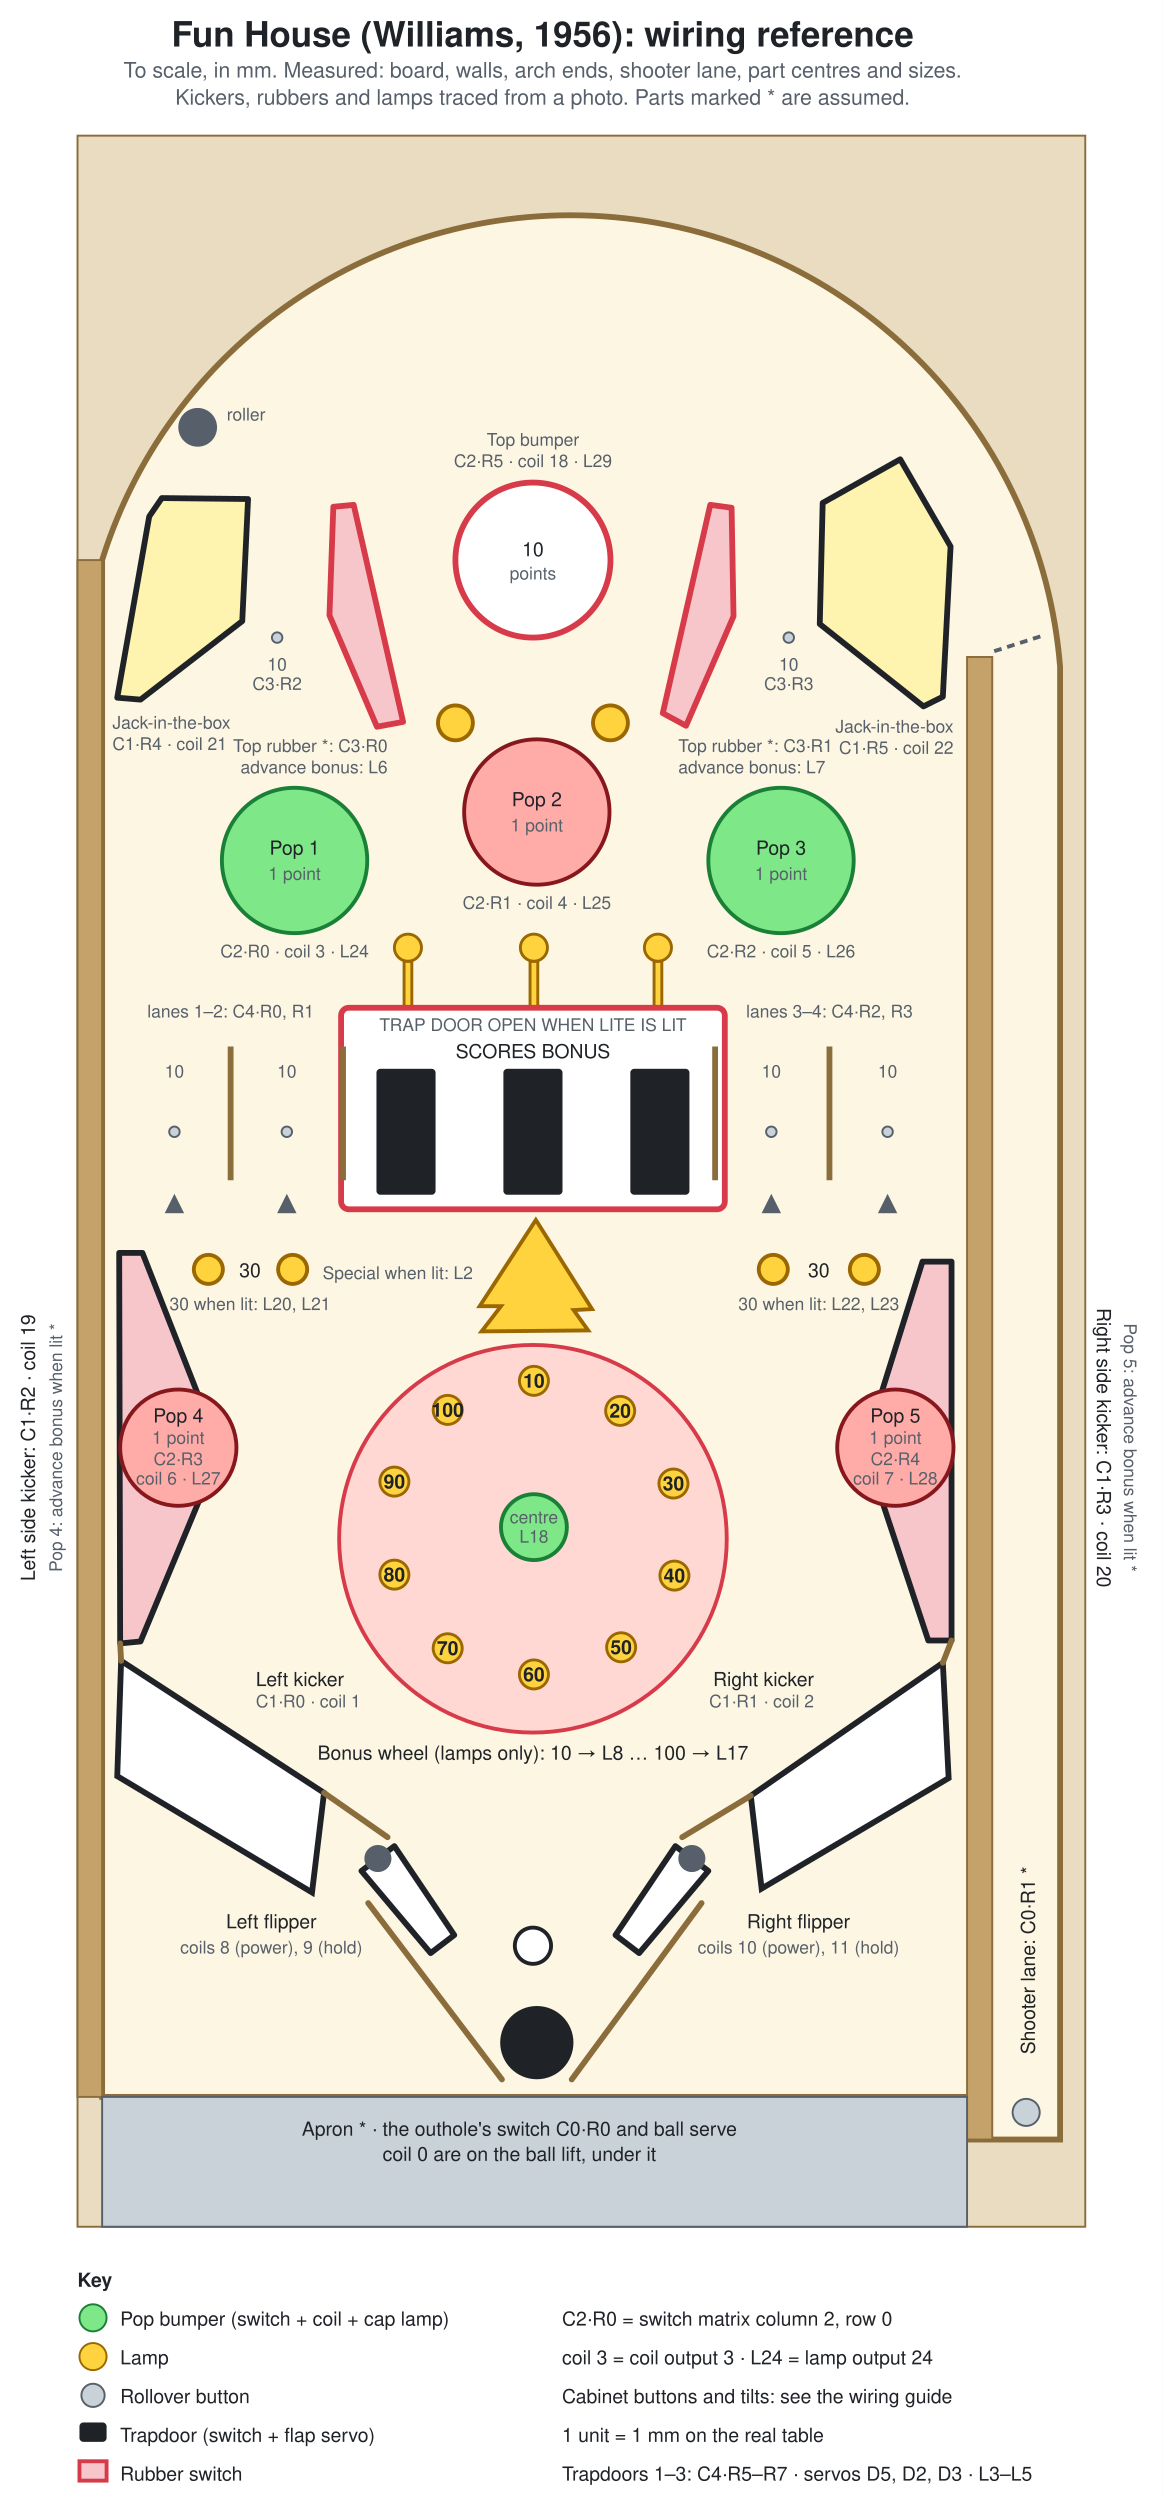
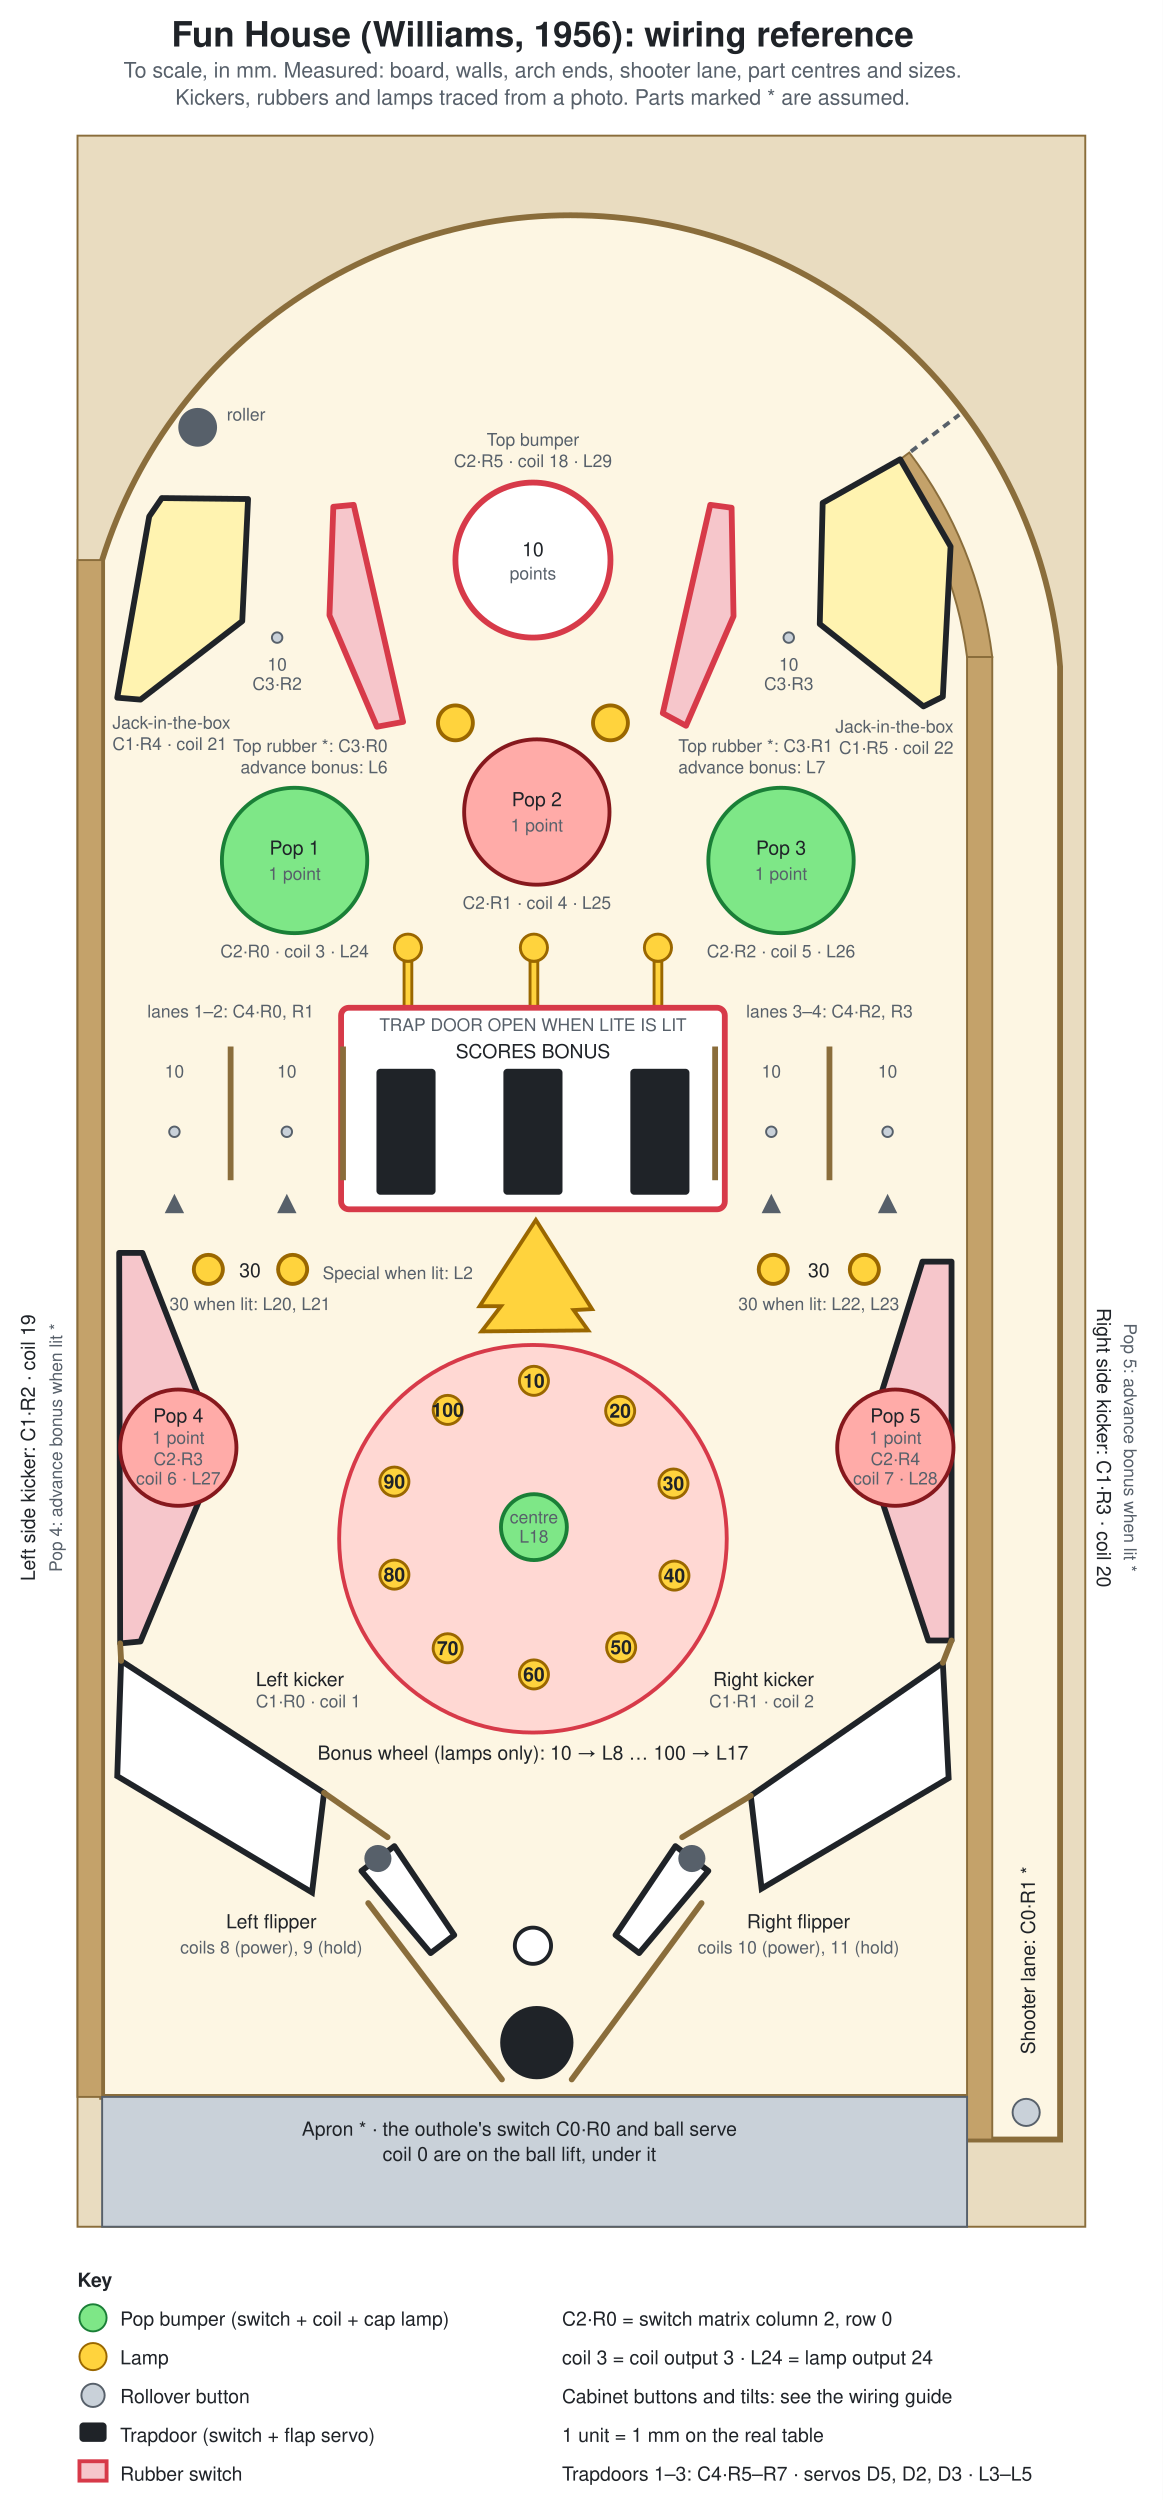
<svg xmlns="http://www.w3.org/2000/svg" viewBox="-40 -70 600 1290" width="600" height="1290" font-family="Helvetica, Arial, sans-serif">
  <style>
    .label { font-size: 10px; fill: #1f2328; }
    .tag { font-size: 9px; fill: #57606a; }
    .title { font-size: 18px; font-weight: bold; fill: #1f2328; }
    .sub { font-size: 11px; fill: #57606a; }
    .wheel { font-size: 10px; font-weight: bold; fill: #1f2328; text-anchor: middle; }
    .mid { text-anchor: middle; }
    .end { text-anchor: end; }
  </style>
  <rect x="-40" y="-70" width="600" height="1290" fill="#ffffff" />
  <text x="240" y="-46" class="title mid">Fun House (Williams, 1956): wiring reference</text>
  <text x="240" y="-30" class="sub mid">To scale, in mm. Measured: board, walls, arch ends, shooter lane, part centres and sizes.</text>
  <text x="240" y="-16" class="sub mid">Kickers, rubbers and lamps traced from a photo. Parts marked * are assumed.</text>
  <rect x="0" y="0" width="520" height="1079" fill="#e9dcc0" stroke="#8a6d3b" stroke-width="1" data-board="" />
  <path d="M 12.7 1012 L 12.7 219 A 253.3 253.3 0 0 1 507 274 L 507 1034 L 459 1034 L 459 1012 Z" fill="#fdf6e3" stroke="#8a6d3b" stroke-width="3" data-wall="" />
  <rect x="0" y="219" width="12.7" height="793" fill="#c4a26a" stroke="#8a6d3b" stroke-width="1" />
  <rect x="459" y="269" width="13" height="765" fill="#c4a26a" stroke="#8a6d3b" stroke-width="1" data-wall="" />
-   <line x1="473" y1="266" x2="498" y2="258" stroke="#57606a" stroke-width="2" stroke-dasharray="4 3" data-gate="" />
+   <path d="M 472 269 A 218.3 218.3 0 0 0 429.2 163.5 L 418.9 171.2 A 205.4 205.4 0 0 1 459 269 Z" fill="#c4a26a" stroke="#8a6d3b" stroke-width="1" data-wall="" />
+   <line x1="430" y1="163" x2="455" y2="144" stroke="#57606a" stroke-width="2" stroke-dasharray="4 3" data-gate="" />
  <circle cx="489.5" cy="1020" r="7" fill="#c9d1d9" stroke="#57606a" data-switch="C0R1" />
  <text x="494" y="990" class="label" transform="rotate(-90 494 990)">Shooter lane: C0·R1 *</text>
  <circle cx="62" cy="150.5" r="10" fill="#57606a" data-wall="" />
  <text x="77" y="147" class="tag">roller</text>
  <g fill="#fff3b0" stroke="#1f2328" stroke-width="3" stroke-linejoin="round">
    <polygon points="43.5,187 88,187.5 85,250.5 32.5,291 20.5,290 37,196.5" data-switch="C1R4" data-coil="21" />
    <polygon points="424.5,167 384.5,189.5 383,252 436.5,294.5 446.5,289.5 450.5,212" data-switch="C1R5" data-coil="22" />
  </g>
  <text x="18" y="306" class="tag">Jack-in-the-box</text>
  <text x="18" y="317" class="tag">C1·R4 · coil 21</text>
  <text x="452" y="308" class="tag end">Jack-in-the-box</text>
  <text x="452" y="319" class="tag end">C1·R5 · coil 22</text>
  <g fill="#f6c6cb" stroke="#d73a49" stroke-width="3" stroke-linejoin="round">
    <polygon points="132,191.5 142.5,190.5 168,302.5 154.5,305 130,247.5" data-switch="C3R0" />
    <polygon points="337.5,192 326.5,190.5 302,298 314,304.5 338.5,248" data-switch="C3R1" />
  </g>
  <g fill="#ffd33d" stroke="#9a6700" stroke-width="2">
    <circle cx="195" cy="303" r="9" data-lamp="6" />
    <circle cx="275" cy="303" r="9" data-lamp="7" />
  </g>
  <text x="160" y="318" class="tag end">Top rubber *: C3·R0</text>
  <text x="160" y="329" class="tag end">advance bonus: L6</text>
  <text x="310" y="318" class="tag">Top rubber *: C3·R1</text>
  <text x="310" y="329" class="tag">advance bonus: L7</text>
  <g fill="#c9d1d9" stroke="#57606a">
    <circle cx="103" cy="259" r="2.7" data-switch="C3R2" />
    <circle cx="367" cy="259" r="2.7" data-switch="C3R3" />
  </g>
  <text x="103" y="276" class="tag mid">10</text>
  <text x="367" y="276" class="tag mid">10</text>
  <text x="103" y="286" class="tag mid">C3·R2</text>
  <text x="367" y="286" class="tag mid">C3·R3</text>
  <circle cx="235" cy="219" r="40" fill="#ffffff" stroke="#d73a49" stroke-width="3" data-switch="C2R5" data-coil="18" data-lamp="29" data-measured="Top bumper centre" />
  <text x="235" y="217" class="label mid">10</text>
  <text x="235" y="229" class="tag mid">points</text>
  <text x="235" y="160" class="tag mid">Top bumper</text>
  <text x="235" y="171" class="tag mid">C2·R5 · coil 18 · L29</text>
  <g fill="#7ee787" stroke="#1a7f37" stroke-width="2">
    <circle cx="112" cy="374" r="37.5" data-switch="C2R0" data-coil="3" data-lamp="24" data-measured="Pop 1 centre (upper left)" />
    <circle cx="363" cy="374" r="37.5" data-switch="C2R2" data-coil="5" data-lamp="26" data-measured="Pop 3 centre (upper right)" />
  </g>
  <circle cx="237" cy="349" r="37.5" fill="#ffaba8" stroke="#86181d" stroke-width="2" data-switch="C2R1" data-coil="4" data-lamp="25" data-measured="Pop 2 centre (upper middle)" />
  <text x="112" y="371" class="label mid">Pop 1</text>
  <text x="112" y="384" class="tag mid">1 point</text>
  <text x="237" y="346" class="label mid">Pop 2</text>
  <text x="237" y="359" class="tag mid">1 point</text>
  <text x="363" y="371" class="label mid">Pop 3</text>
  <text x="363" y="384" class="tag mid">1 point</text>
  <text x="112" y="424" class="tag mid">C2·R0 · coil 3 · L24</text>
  <text x="363" y="424" class="tag mid">C2·R2 · coil 5 · L26</text>
  <text x="237" y="399" class="tag mid">C2·R1 · coil 4 · L25</text>
  <g fill="#ffd33d" stroke="#9a6700" stroke-width="1.5">
    <rect x="168.5" y="426" width="4" height="24" />
    <rect x="233.5" y="426" width="4" height="24" />
    <rect x="297.5" y="426" width="4" height="24" />
    <circle cx="170.5" cy="419" r="7" data-lamp="3" />
    <circle cx="235.5" cy="419" r="7" data-lamp="4" />
    <circle cx="299.5" cy="419" r="7" data-lamp="5" />
  </g>
  <rect x="136" y="450" width="198" height="104" rx="4" fill="#ffffff" stroke="#d73a49" stroke-width="3" />
  <text x="235" y="462" class="tag mid">TRAP DOOR OPEN WHEN LITE IS LIT</text>
  <g fill="#1f2328">
    <rect x="154.25" y="481.5" width="30.5" height="65" rx="2" data-switch="C4R5" data-trapdoor="0" data-measured="Left trapdoor hole centre" />
    <rect x="219.75" y="481.5" width="30.5" height="65" rx="2" data-switch="C4R6" data-trapdoor="1" data-measured="Middle trapdoor hole centre" />
    <rect x="285.25" y="481.5" width="30.5" height="65" rx="2" data-switch="C4R7" data-trapdoor="2" data-measured="Right trapdoor hole centre" />
  </g>
  <text x="235" y="476" class="label mid">SCORES BONUS</text>
  <g stroke="#8a6d3b" stroke-width="3">
    <line x1="79" y1="470" x2="79" y2="539" data-wall="" />
    <line x1="137" y1="470" x2="137" y2="539" data-wall="" />
    <line x1="329" y1="470" x2="329" y2="539" data-wall="" />
    <line x1="388" y1="470" x2="388" y2="539" data-wall="" />
  </g>
  <g class="tag mid">
    <text x="50" y="486">10</text>
    <text x="108" y="486">10</text>
    <text x="358" y="486">10</text>
    <text x="418" y="486">10</text>
  </g>
  <g fill="#c9d1d9" stroke="#57606a">
    <circle cx="50" cy="514" r="2.7" data-switch="C4R0" data-measured="Lane 1 rollover (far left)" />
    <circle cx="108" cy="514" r="2.7" data-switch="C4R1" data-measured="Lane 2 rollover" />
    <circle cx="358" cy="514" r="2.7" data-switch="C4R2" data-measured="Lane 3 rollover" />
    <circle cx="418" cy="514" r="2.7" data-switch="C4R3" data-measured="Lane 4 rollover (far right)" />
  </g>
  <text x="79" y="455" class="tag mid">lanes 1–2: C4·R0, R1</text>
  <text x="388" y="455" class="tag mid">lanes 3–4: C4·R2, R3</text>
  <g fill="#57606a">
    <polygon points="50,546 45,556 55,556" />
    <polygon points="108,546 103,556 113,556" />
    <polygon points="358,546 353,556 363,556" />
    <polygon points="418,546 413,556 423,556" />
  </g>
  <g fill="#ffd33d" stroke="#9a6700" stroke-width="2">
    <circle cx="67.5" cy="585" r="7.5" data-lamp="20" />
    <circle cx="111" cy="585" r="7.5" data-lamp="21" />
    <circle cx="359" cy="585" r="7.5" data-lamp="22" />
    <circle cx="406" cy="585" r="7.5" data-lamp="23" />
  </g>
  <text x="89" y="589" class="label mid">30</text>
  <text x="382.5" y="589" class="label mid">30</text>
  <text x="89" y="606" class="tag mid">30 when lit: L20, L21</text>
  <text x="382.5" y="606" class="tag mid">30 when lit: L22, L23</text>
  <polygon points="236.5,559.5 265.5,605.5 256,606 263.5,616.5 208.5,617 218.5,604 207.5,604" fill="#ffd33d" stroke="#9a6700" stroke-width="2" data-lamp="2" />
  <text x="204" y="590" class="tag end">Special when lit: L2</text>
  <g fill="#f6c6cb" stroke="#1f2328" stroke-width="3" stroke-linejoin="round">
    <polygon points="21.5,576.5 33.5,576.5 73.5,678.5 32.5,777 22,778" data-switch="C1R2" data-coil="19" />
    <polygon points="451,581 436,581 406,677 439,776.5 451,776.5" data-switch="C1R3" data-coil="20" />
  </g>
  <text x="-22" y="677" class="label mid" transform="rotate(-90 -22 677)">Left side kicker: C1·R2 · coil 19</text>
  <text x="-8" y="677" class="tag mid" transform="rotate(-90 -8 677)">Pop 4: advance bonus when lit *</text>
  <text x="526" y="677" class="label mid" transform="rotate(90 526 677)">Right side kicker: C1·R3 · coil 20</text>
  <text x="540" y="677" class="tag mid" transform="rotate(90 540 677)">Pop 5: advance bonus when lit *</text>
  <g fill="#ffaba8" stroke="#86181d" stroke-width="2">
    <circle cx="52" cy="677" r="30" data-switch="C2R3" data-coil="6" data-lamp="27" data-measured="Pop 4 centre (lower left)" />
    <circle cx="422" cy="677" r="30" data-switch="C2R4" data-coil="7" data-lamp="28" data-measured="Pop 5 centre (lower right)" />
  </g>
  <text x="52" y="664" class="label mid">Pop 4</text>
  <text x="52" y="675" class="tag mid">1 point</text>
  <text x="52" y="686" class="tag mid">C2·R3</text>
  <text x="52" y="696" class="tag mid">coil 6 · L27</text>
  <text x="422" y="664" class="label mid">Pop 5</text>
  <text x="422" y="675" class="tag mid">1 point</text>
  <text x="422" y="686" class="tag mid">C2·R4</text>
  <text x="422" y="696" class="tag mid">coil 7 · L28</text>
  <circle cx="235" cy="724" r="100" fill="#ffd8d3" stroke="#d73a49" stroke-width="2" data-measured="Bonus wheel centre" />
  <g fill="#ffd33d" stroke="#9a6700" stroke-width="1.5">
    <circle cx="235.5" cy="642.5" r="7.5" data-lamp="8" />
    <circle cx="280" cy="658" r="7.5" data-lamp="9" />
    <circle cx="307.5" cy="695.5" r="7.5" data-lamp="10" />
    <circle cx="308" cy="743" r="7.5" data-lamp="11" />
    <circle cx="280.5" cy="780" r="7.5" data-lamp="12" />
    <circle cx="235.5" cy="794" r="7.5" data-lamp="13" />
    <circle cx="191" cy="780.5" r="7.5" data-lamp="14" />
    <circle cx="163.5" cy="742.5" r="7.5" data-lamp="15" />
    <circle cx="163.5" cy="694.5" r="7.5" data-lamp="16" />
    <circle cx="191" cy="657.5" r="7.5" data-lamp="17" />
  </g>
  <text x="235.5" y="646" class="wheel">10</text>
  <text x="280" y="661.5" class="wheel">20</text>
  <text x="307.5" y="699" class="wheel">30</text>
  <text x="308" y="746.5" class="wheel">40</text>
  <text x="280.5" y="783.5" class="wheel">50</text>
  <text x="235.5" y="797.5" class="wheel">60</text>
  <text x="191" y="784" class="wheel">70</text>
  <text x="163.5" y="746" class="wheel">80</text>
  <text x="163.5" y="698" class="wheel">90</text>
  <text x="191" y="661" class="wheel">100</text>
  <circle cx="235.5" cy="718" r="17" fill="#7ee787" stroke="#1a7f37" stroke-width="2" data-lamp="18" />
  <text x="235.5" y="716" class="tag mid">centre</text>
  <text x="235.5" y="726" class="tag mid">L18</text>
  <text x="235" y="838" class="label mid">Bonus wheel (lamps only): 10 → L8 … 100 → L17</text>
  <polygon points="22.5,787 20.5,846.5 121,906.5 127.2,855.1" fill="#ffffff" stroke="#1f2328" stroke-width="3" data-switch="C1R0" data-coil="1" />
  <polygon points="446.5,788 449.5,847.5 353,904.5 347.4,856.6" fill="#ffffff" stroke="#1f2328" stroke-width="3" data-switch="C1R1" data-coil="2" />
  <text x="92" y="800" class="label">Left kicker</text>
  <text x="92" y="811" class="tag">C1·R0 · coil 1</text>
  <text x="380" y="800" class="label end">Right kicker</text>
  <text x="380" y="811" class="tag end">C1·R1 · coil 2</text>
  <g stroke="#8a6d3b" stroke-width="3" stroke-linecap="round">
    <line x1="22" y1="778" x2="22.5" y2="787" data-wall="" />
    <line x1="451" y1="776.5" x2="446.5" y2="788" data-wall="" />
    <line x1="127.2" y1="855.1" x2="160" y2="878" data-wall="" />
    <line x1="347.4" y1="856.6" x2="312" y2="878" data-wall="" />
    <line x1="150" y1="912" x2="219" y2="1003" data-wall="" />
    <line x1="322" y1="912" x2="255" y2="1003" data-wall="" />
  </g>
  <rect x="12.7" y="1012" width="446.3" height="67" fill="#c9d1d9" stroke="#57606a" stroke-width="1" />
  <g fill="#ffffff" stroke="#1f2328" stroke-width="3" stroke-linejoin="round">
    <path d="M 146.5 895.4 L 182.2 937.8 L 194.4 928.5 L 163.5 882.6 Z" data-coil="8 9" data-flipper="left" />
    <path d="M 308.5 882.6 L 277.6 928.5 L 289.8 937.8 L 325.5 895.4 Z" data-coil="10 11" data-flipper="right" />
  </g>
  <circle cx="155" cy="889" r="7" fill="#57606a" data-measured="Left flipper pivot" />
  <circle cx="317" cy="889" r="7" fill="#57606a" data-measured="Right flipper pivot" />
  <text x="100" y="925" class="label mid">Left flipper</text>
  <text x="100" y="938" class="tag mid">coils 8 (power), 9 (hold)</text>
  <text x="372" y="925" class="label mid">Right flipper</text>
  <text x="372" y="938" class="tag mid">coils 10 (power), 11 (hold)</text>
  <circle cx="235" cy="934" r="9.35" fill="#ffffff" stroke="#1f2328" stroke-width="2" data-wall="" data-measured="Centre post" />
  <circle cx="237" cy="984" r="18.9" fill="#1f2328" data-switch="C0R0" data-coil="0" data-measured="Outhole centre" />
  <text x="228" y="1032" class="label mid">Apron * · the outhole's switch C0·R0 and ball serve</text>
  <text x="228" y="1045" class="label mid">coil 0 are on the ball lift, under it</text>
  <g transform="translate(0, 1110)">
    <text x="0" y="0" class="label" font-weight="bold">Key</text>
    <circle cx="8" cy="16" r="7" fill="#7ee787" stroke="#1a7f37" />
    <text x="22" y="20" class="label">Pop bumper (switch + coil + cap lamp)</text>
    <circle cx="8" cy="36" r="7" fill="#ffd33d" stroke="#9a6700" />
    <text x="22" y="40" class="label">Lamp</text>
    <circle cx="8" cy="56" r="6" fill="#c9d1d9" stroke="#57606a" />
    <text x="22" y="60" class="label">Rollover button</text>
    <rect x="1" y="70" width="14" height="10" rx="2" fill="#1f2328" />
    <text x="22" y="80" class="label">Trapdoor (switch + flap servo)</text>
    <rect x="1" y="90" width="14" height="10" fill="#f6c6cb" stroke="#d73a49" stroke-width="2" />
    <text x="22" y="100" class="label">Rubber switch</text>
    <text x="250" y="20" class="label">C2·R0 = switch matrix column 2, row 0</text>
    <text x="250" y="40" class="label">coil 3 = coil output 3 · L24 = lamp output 24</text>
    <text x="250" y="60" class="label">Cabinet buttons and tilts: see the wiring guide</text>
    <text x="250" y="80" class="label">1 unit = 1 mm on the real table</text>
    <text x="250" y="100" class="label">Trapdoors 1–3: C4·R5–R7 · servos D5, D2, D3 · L3–L5</text>
  </g>
</svg>
